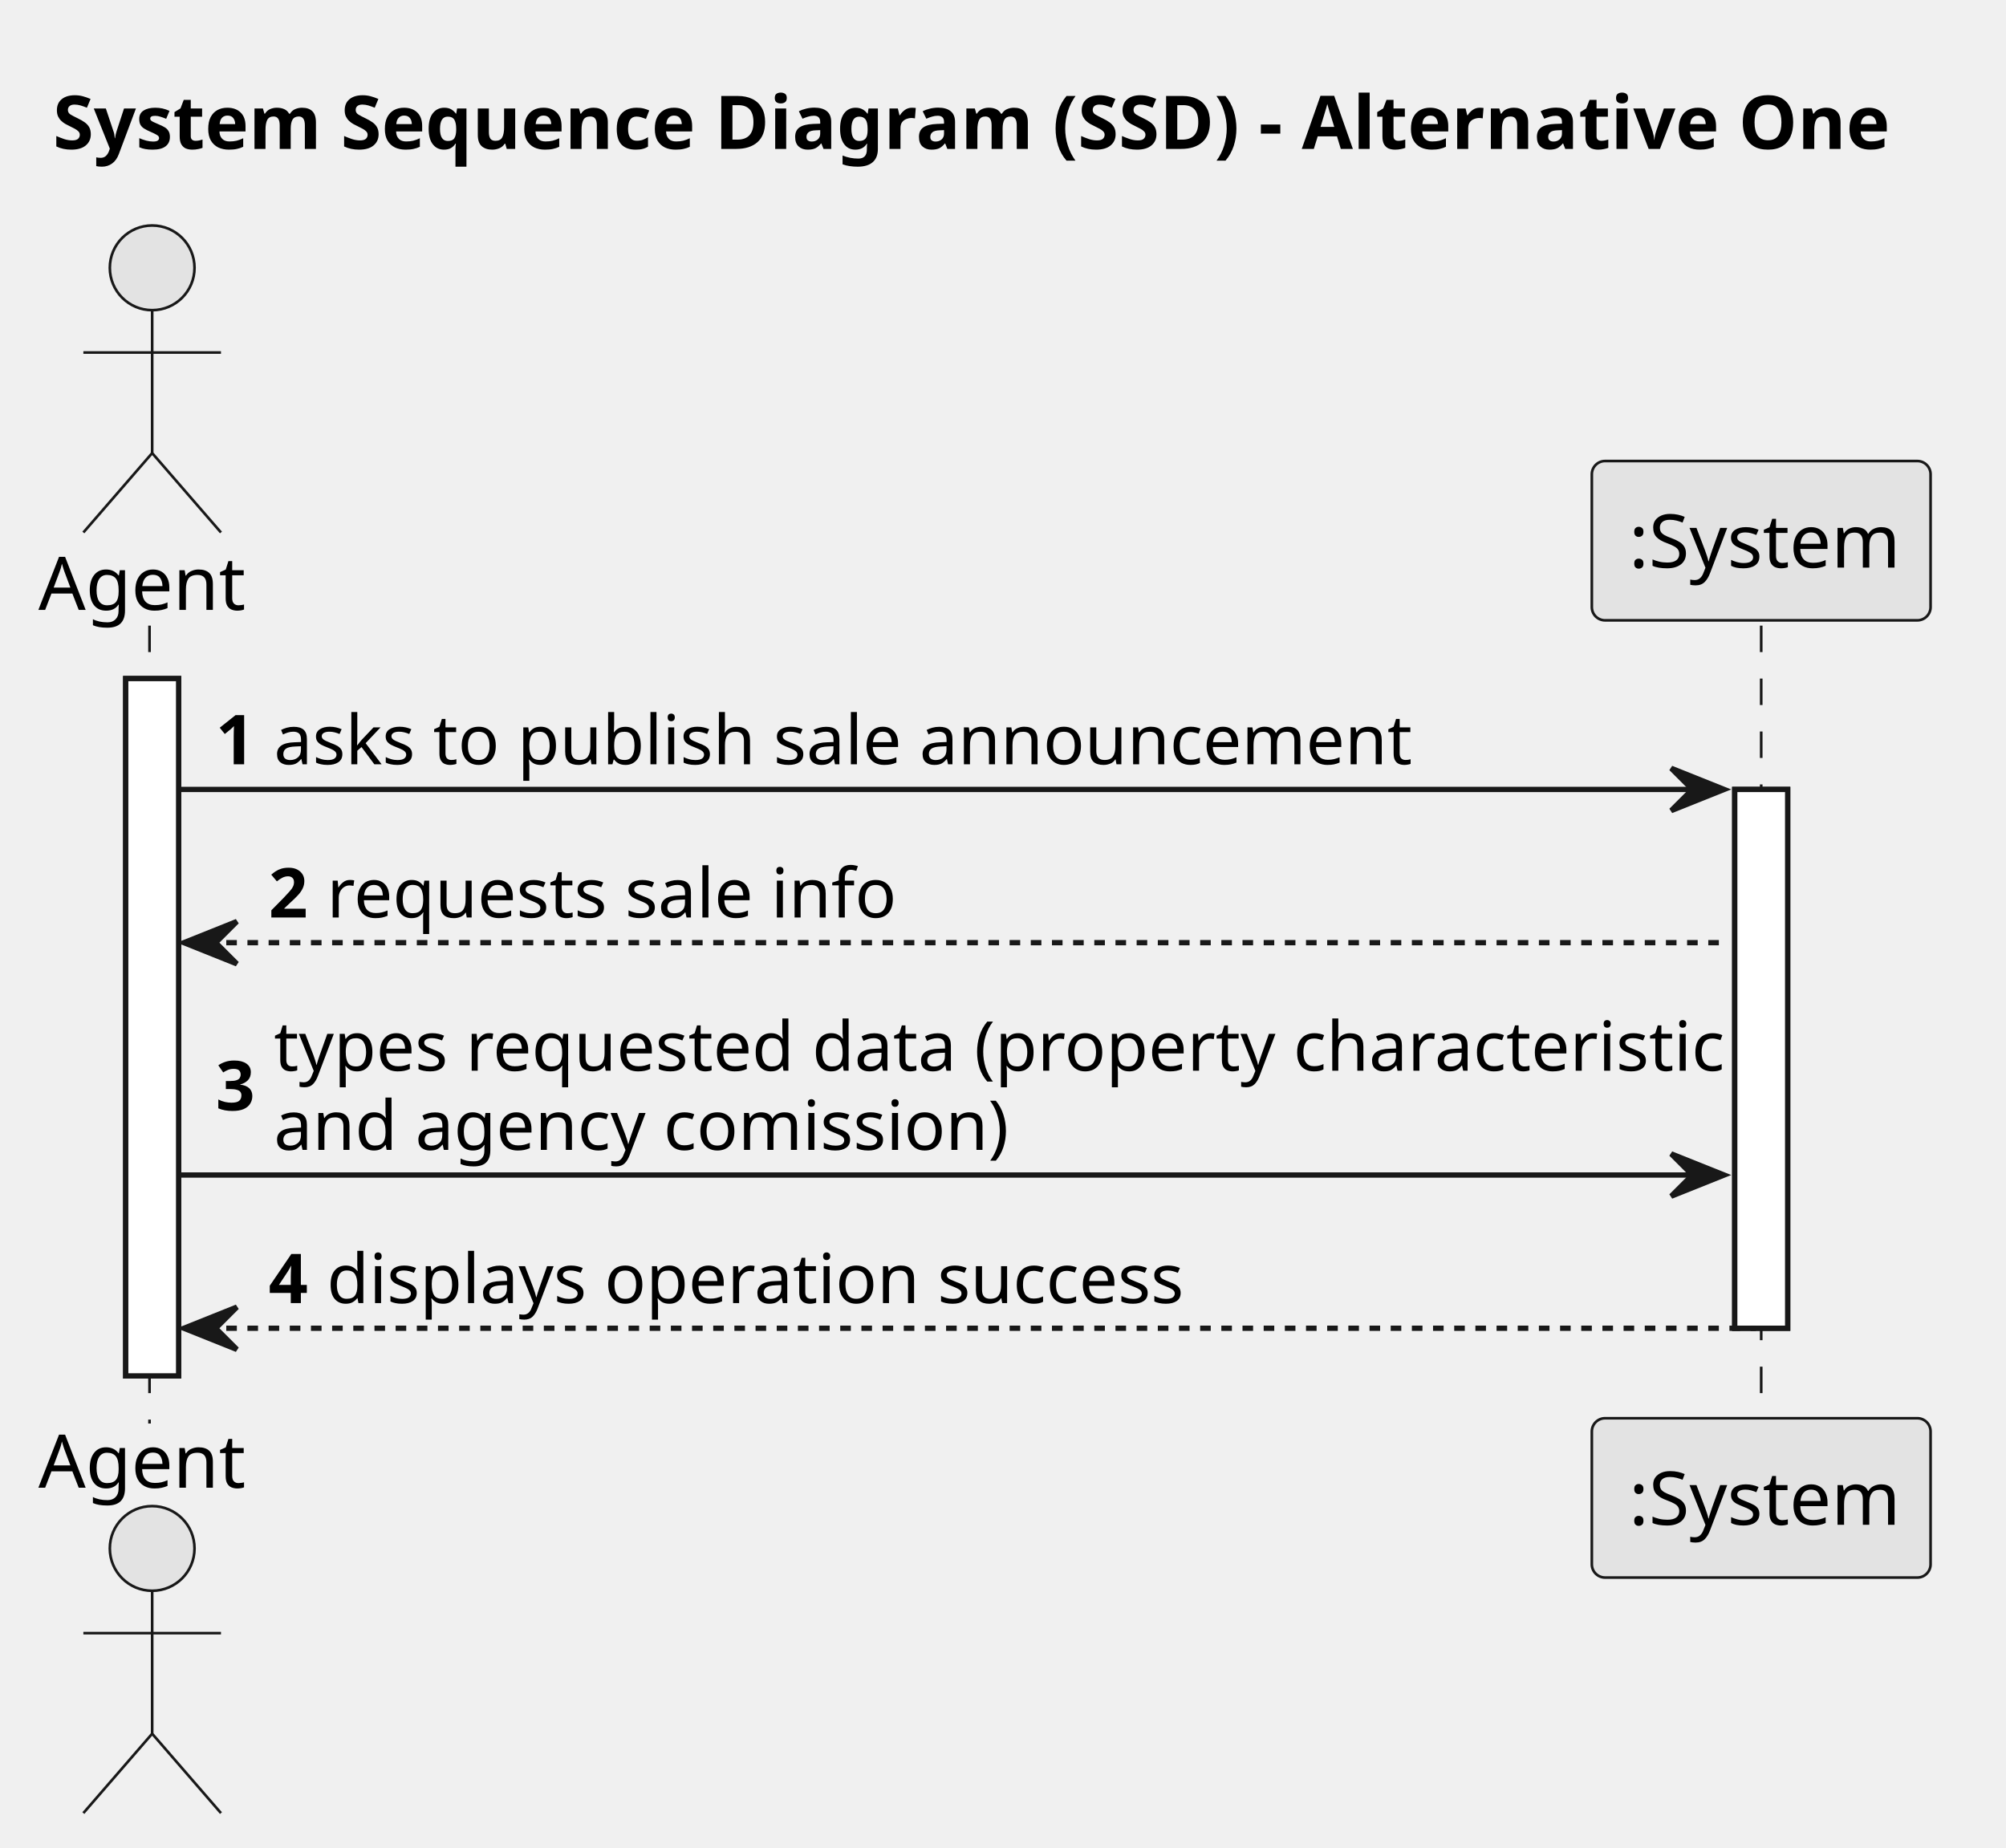
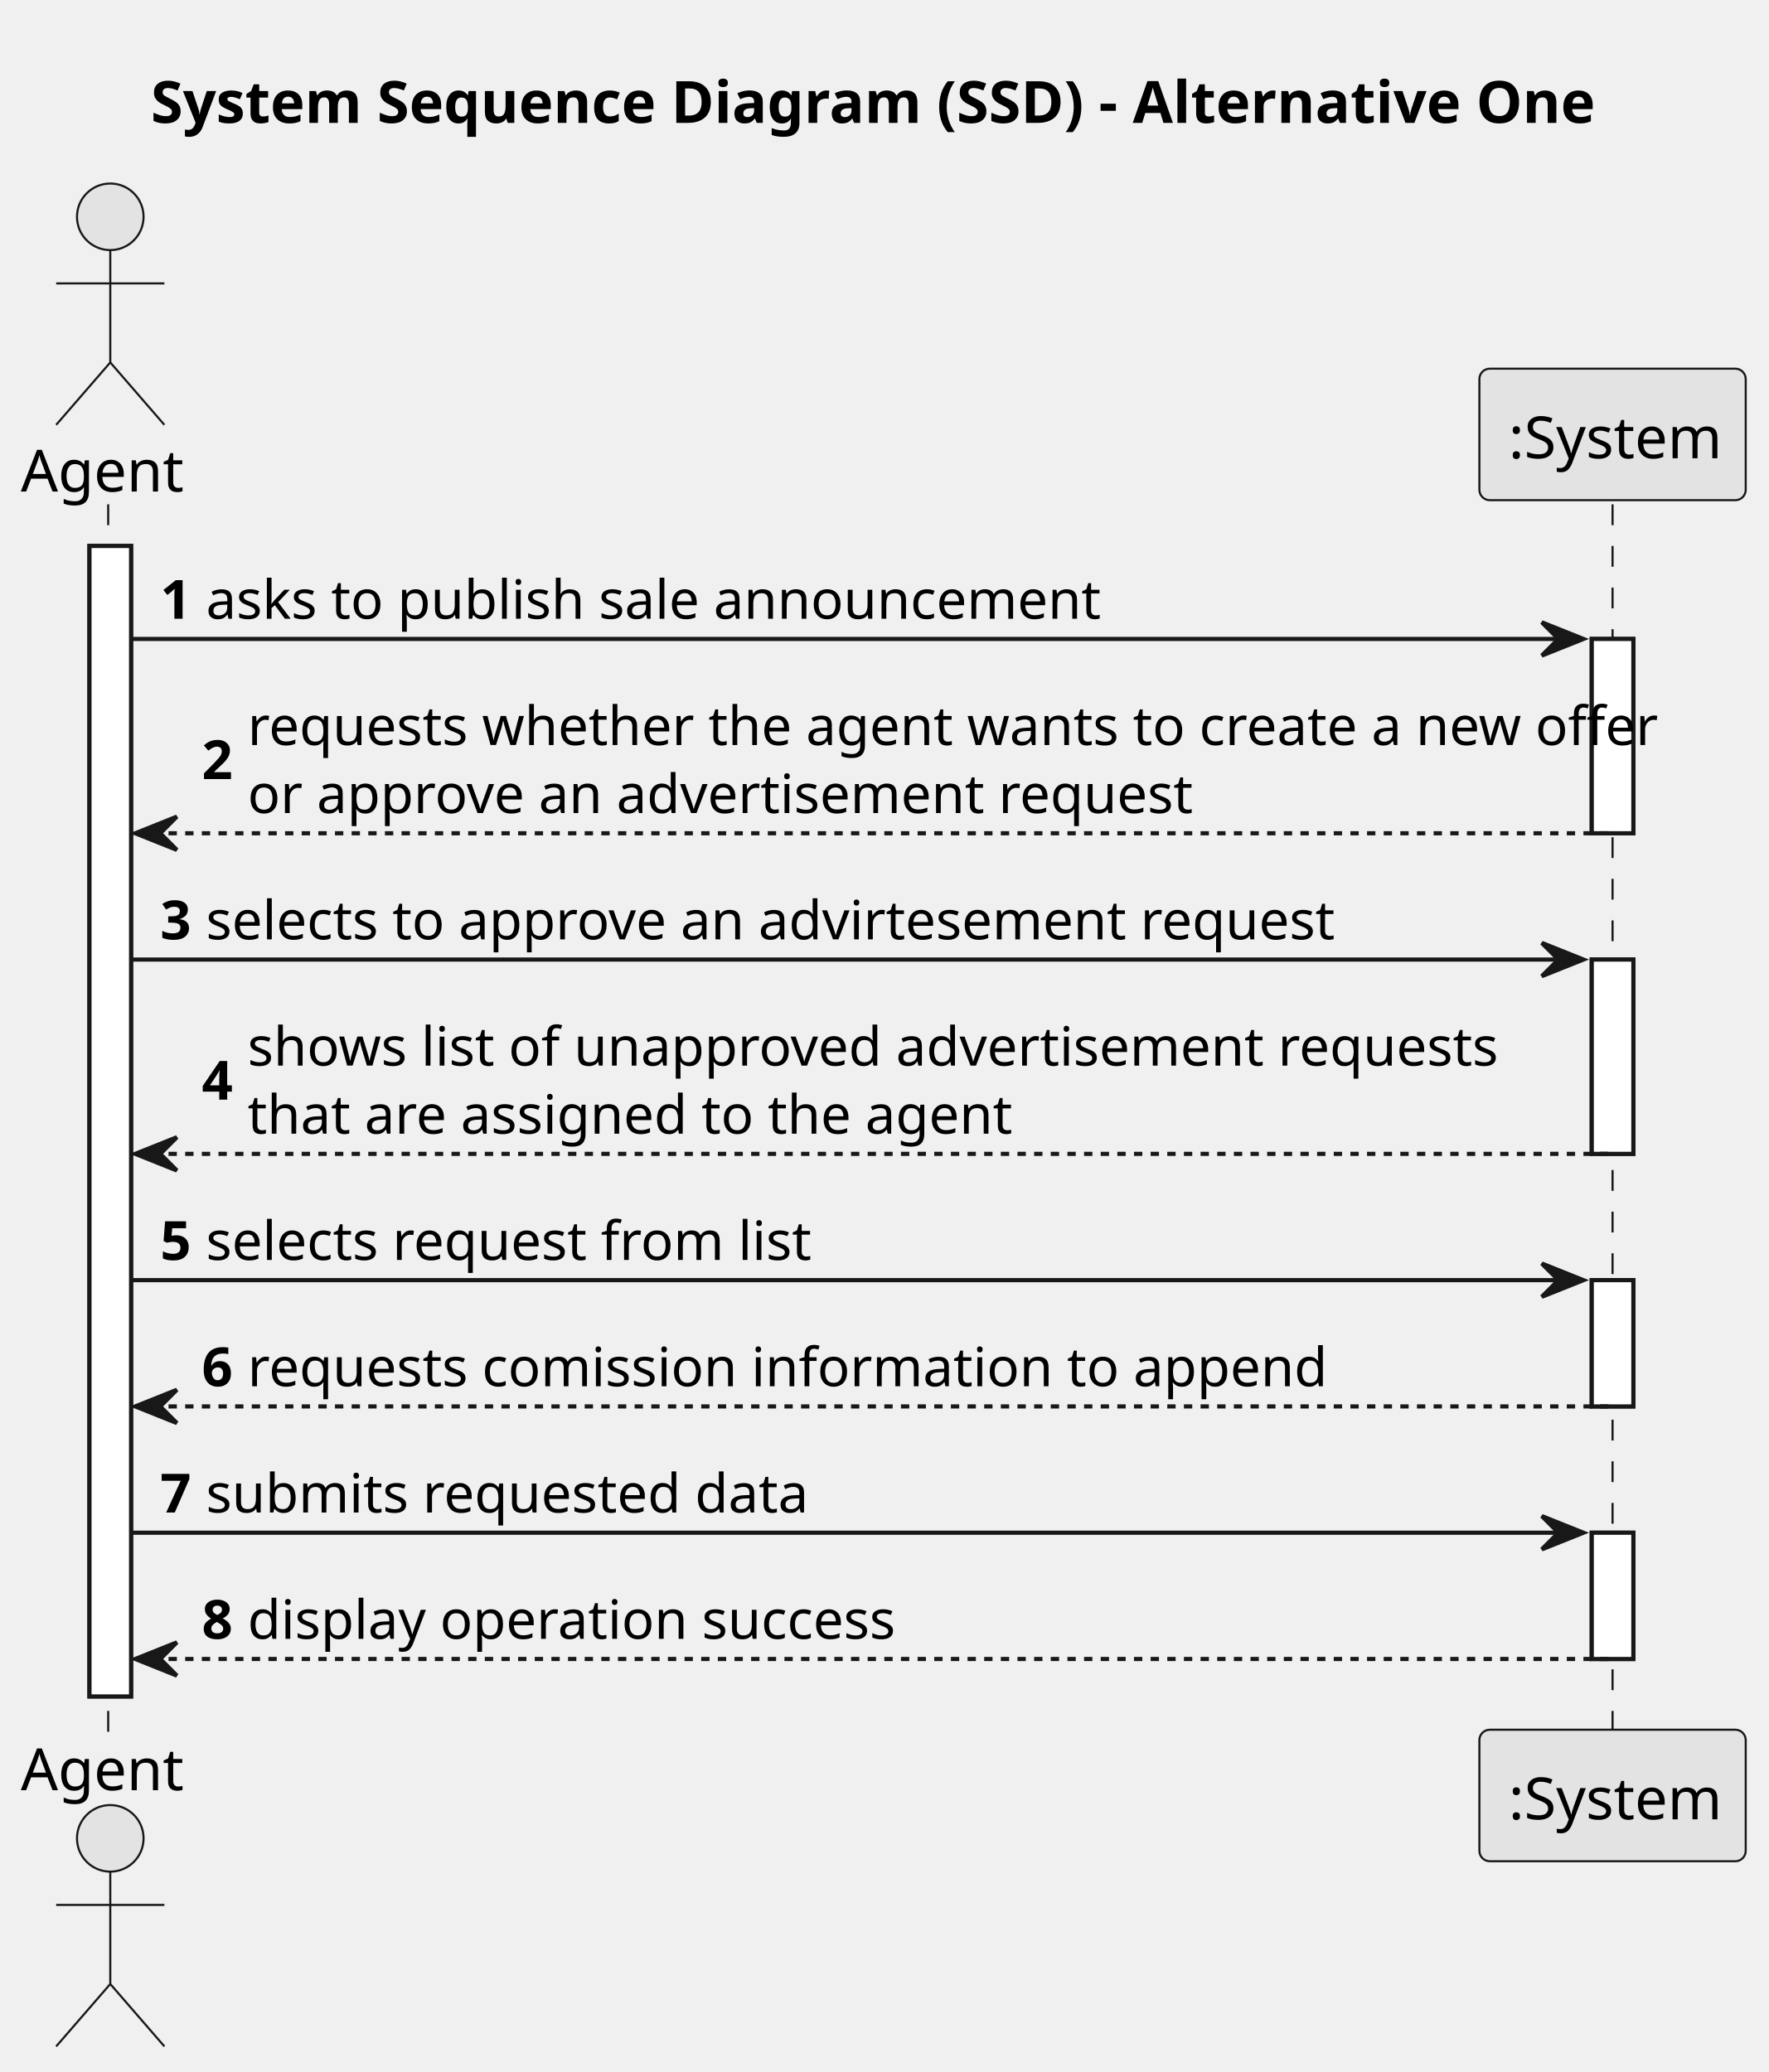
- <svg xmlns="http://www.w3.org/2000/svg" contentStyleType="text/css" height="349px" preserveAspectRatio="none" style="width:379px;height:349px;background:#FFFFFF;" version="1.1" viewBox="0 0 379 349" width="379px" zoomAndPan="magnify">
+ <svg xmlns="http://www.w3.org/2000/svg" contentStyleType="text/css" height="498px" preserveAspectRatio="none" style="width:425px;height:498px;background:#FFFFFF;" version="1.1" viewBox="0 0 425 498" width="425px" zoomAndPan="magnify">
  <defs />
  <g>
-     <rect fill="none" height="26.099" id="_title" style="stroke:none;stroke-width:1.0;" width="361" x="5" y="10" />
-     <text fill="#000000" font-family="sans-serif" font-size="14" font-weight="bold" lengthAdjust="spacing" textLength="351" x="10" y="28.132">System Sequence Diagram (SSD) - Alternative One</text>
-     <rect fill="#FFFFFF" height="131.744" style="stroke:#181818;stroke-width:1.0;" width="10" x="23.75" y="128.197" />
-     <rect fill="#FFFFFF" height="101.795" style="stroke:#181818;stroke-width:1.0;" width="10" x="327.75" y="149.146" />
-     <line style="stroke:#181818;stroke-width:0.5;stroke-dasharray:5.0,5.0;" x1="28.25" x2="28.25" y1="118.197" y2="268.941" />
-     <line style="stroke:#181818;stroke-width:0.5;stroke-dasharray:5.0,5.0;" x1="332.75" x2="332.75" y1="118.197" y2="268.941" />
-     <text fill="#000000" font-family="sans-serif" font-size="14" lengthAdjust="spacing" textLength="37" x="7.25" y="115.231">Agent</text>
-     <ellipse cx="28.75" cy="50.599" fill="#E3E3E3" rx="8" ry="8" style="stroke:#181818;stroke-width:0.5;" />
-     <path d="M28.75,58.599 L28.75,85.599 M15.75,66.599 L41.75,66.599 M28.75,85.599 L15.75,100.599 M28.75,85.599 L41.75,100.599 " fill="none" style="stroke:#181818;stroke-width:0.5;" />
-     <text fill="#000000" font-family="sans-serif" font-size="14" lengthAdjust="spacing" textLength="37" x="7.25" y="281.073">Agent</text>
-     <ellipse cx="28.75" cy="292.54" fill="#E3E3E3" rx="8" ry="8" style="stroke:#181818;stroke-width:0.5;" />
-     <path d="M28.75,300.54 L28.75,327.54 M15.75,308.54 L41.75,308.54 M28.75,327.54 L15.75,342.54 M28.75,327.54 L41.75,342.54 " fill="none" style="stroke:#181818;stroke-width:0.5;" />
-     <rect fill="#E3E3E3" height="30.099" rx="2.5" ry="2.5" style="stroke:#181818;stroke-width:0.5;" width="64" x="300.75" y="87.099" />
-     <text fill="#000000" font-family="sans-serif" font-size="14" lengthAdjust="spacing" textLength="50" x="307.75" y="107.231">:System</text>
-     <rect fill="#E3E3E3" height="30.099" rx="2.5" ry="2.5" style="stroke:#181818;stroke-width:0.5;" width="64" x="300.75" y="267.941" />
-     <text fill="#000000" font-family="sans-serif" font-size="14" lengthAdjust="spacing" textLength="50" x="307.75" y="288.073">:System</text>
-     <rect fill="#FFFFFF" height="131.744" style="stroke:#181818;stroke-width:1.0;" width="10" x="23.75" y="128.197" />
-     <rect fill="#FFFFFF" height="101.795" style="stroke:#181818;stroke-width:1.0;" width="10" x="327.75" y="149.146" />
-     <polygon fill="#181818" points="315.75,145.146,325.75,149.146,315.75,153.146,319.75,149.146" style="stroke:#181818;stroke-width:1.0;" />
-     <line style="stroke:#181818;stroke-width:1.0;" x1="33.75" x2="321.75" y1="149.146" y2="149.146" />
-     <text fill="#000000" font-family="sans-serif" font-size="13" font-weight="bold" lengthAdjust="spacing" textLength="7" x="40.75" y="144.391">1</text>
-     <text fill="#000000" font-family="sans-serif" font-size="13" lengthAdjust="spacing" textLength="205" x="51.75" y="144.391">asks to publish sale announcement</text>
-     <polygon fill="#181818" points="44.75,174.095,34.75,178.095,44.75,182.095,40.75,178.095" style="stroke:#181818;stroke-width:1.0;" />
-     <line style="stroke:#181818;stroke-width:1.0;stroke-dasharray:2.0,2.0;" x1="38.75" x2="326.75" y1="178.095" y2="178.095" />
-     <text fill="#000000" font-family="sans-serif" font-size="13" font-weight="bold" lengthAdjust="spacing" textLength="7" x="50.75" y="173.34">2</text>
-     <text fill="#000000" font-family="sans-serif" font-size="13" lengthAdjust="spacing" textLength="102" x="61.75" y="173.34">requests sale info</text>
-     <polygon fill="#181818" points="315.75,217.992,325.75,221.992,315.75,225.992,319.75,221.992" style="stroke:#181818;stroke-width:1.0;" />
-     <line style="stroke:#181818;stroke-width:1.0;" x1="33.75" x2="321.75" y1="221.992" y2="221.992" />
-     <text fill="#000000" font-family="sans-serif" font-size="13" font-weight="bold" lengthAdjust="spacing" textLength="7" x="40.75" y="209.763">3</text>
-     <text fill="#000000" font-family="sans-serif" font-size="13" lengthAdjust="spacing" textLength="259" x="51.75" y="202.289">types requested data (property characteristic</text>
-     <text fill="#000000" font-family="sans-serif" font-size="13" lengthAdjust="spacing" textLength="134" x="51.75" y="217.237">and agency comission)</text>
-     <polygon fill="#181818" points="44.75,246.941,34.75,250.941,44.75,254.941,40.75,250.941" style="stroke:#181818;stroke-width:1.0;" />
-     <line style="stroke:#181818;stroke-width:1.0;stroke-dasharray:2.0,2.0;" x1="38.75" x2="331.75" y1="250.941" y2="250.941" />
-     <text fill="#000000" font-family="sans-serif" font-size="13" font-weight="bold" lengthAdjust="spacing" textLength="7" x="50.75" y="246.186">4</text>
-     <text fill="#000000" font-family="sans-serif" font-size="13" lengthAdjust="spacing" textLength="158" x="61.75" y="246.186">displays operation success</text>
+     <rect fill="none" height="27.609" id="_title" style="stroke:none;stroke-width:1.0;" width="361" x="31.25" y="10" />
+     <text fill="#000000" font-family="sans-serif" font-size="14" font-weight="bold" lengthAdjust="spacing" textLength="351" x="36.25" y="29.533">System Sequence Diagram (SSD) - Alternative One</text>
+     <rect fill="#FFFFFF" height="276.516" style="stroke:#181818;stroke-width:1.0;" width="10" x="21.5" y="131.219" />
+     <rect fill="#FFFFFF" height="46.703" style="stroke:#181818;stroke-width:1.0;" width="10" x="382.5" y="153.57" />
+     <rect fill="#FFFFFF" height="46.703" style="stroke:#181818;stroke-width:1.0;" width="10" x="382.5" y="230.625" />
+     <rect fill="#FFFFFF" height="30.352" style="stroke:#181818;stroke-width:1.0;" width="10" x="382.5" y="307.68" />
+     <rect fill="#FFFFFF" height="30.352" style="stroke:#181818;stroke-width:1.0;" width="10" x="382.5" y="368.383" />
+     <line style="stroke:#181818;stroke-width:0.5;stroke-dasharray:5.0,5.0;" x1="26" x2="26" y1="121.219" y2="416.734" />
+     <line style="stroke:#181818;stroke-width:0.5;stroke-dasharray:5.0,5.0;" x1="387.5" x2="387.5" y1="121.219" y2="416.734" />
+     <text fill="#000000" font-family="sans-serif" font-size="14" lengthAdjust="spacing" textLength="37" x="5" y="118.143">Agent</text>
+     <ellipse cx="26.5" cy="52.109" fill="#E3E3E3" rx="8" ry="8" style="stroke:#181818;stroke-width:0.5;" />
+     <path d="M26.5,60.109 L26.5,87.109 M13.5,68.109 L39.5,68.109 M26.5,87.109 L13.5,102.109 M26.5,87.109 L39.5,102.109 " fill="none" style="stroke:#181818;stroke-width:0.5;" />
+     <text fill="#000000" font-family="sans-serif" font-size="14" lengthAdjust="spacing" textLength="37" x="5" y="430.268">Agent</text>
+     <ellipse cx="26.5" cy="441.844" fill="#E3E3E3" rx="8" ry="8" style="stroke:#181818;stroke-width:0.5;" />
+     <path d="M26.5,449.844 L26.5,476.844 M13.5,457.844 L39.5,457.844 M26.5,476.844 L13.5,491.844 M26.5,476.844 L39.5,491.844 " fill="none" style="stroke:#181818;stroke-width:0.5;" />
+     <rect fill="#E3E3E3" height="31.609" rx="2.5" ry="2.5" style="stroke:#181818;stroke-width:0.5;" width="64" x="355.5" y="88.609" />
+     <text fill="#000000" font-family="sans-serif" font-size="14" lengthAdjust="spacing" textLength="50" x="362.5" y="110.143">:System</text>
+     <rect fill="#E3E3E3" height="31.609" rx="2.5" ry="2.5" style="stroke:#181818;stroke-width:0.5;" width="64" x="355.5" y="415.734" />
+     <text fill="#000000" font-family="sans-serif" font-size="14" lengthAdjust="spacing" textLength="50" x="362.5" y="437.268">:System</text>
+     <rect fill="#FFFFFF" height="276.516" style="stroke:#181818;stroke-width:1.0;" width="10" x="21.5" y="131.219" />
+     <rect fill="#FFFFFF" height="46.703" style="stroke:#181818;stroke-width:1.0;" width="10" x="382.5" y="153.57" />
+     <rect fill="#FFFFFF" height="46.703" style="stroke:#181818;stroke-width:1.0;" width="10" x="382.5" y="230.625" />
+     <rect fill="#FFFFFF" height="30.352" style="stroke:#181818;stroke-width:1.0;" width="10" x="382.5" y="307.68" />
+     <rect fill="#FFFFFF" height="30.352" style="stroke:#181818;stroke-width:1.0;" width="10" x="382.5" y="368.383" />
+     <polygon fill="#181818" points="370.5,149.57,380.5,153.57,370.5,157.57,374.5,153.57" style="stroke:#181818;stroke-width:1.0;" />
+     <line style="stroke:#181818;stroke-width:1.0;" x1="31.5" x2="376.5" y1="153.57" y2="153.57" />
+     <text fill="#000000" font-family="sans-serif" font-size="13" font-weight="bold" lengthAdjust="spacing" textLength="7" x="38.5" y="148.714">1</text>
+     <text fill="#000000" font-family="sans-serif" font-size="13" lengthAdjust="spacing" textLength="205" x="49.5" y="148.714">asks to publish sale announcement</text>
+     <polygon fill="#181818" points="42.5,196.273,32.5,200.273,42.5,204.273,38.5,200.273" style="stroke:#181818;stroke-width:1.0;" />
+     <line style="stroke:#181818;stroke-width:1.0;stroke-dasharray:2.0,2.0;" x1="36.5" x2="386.5" y1="200.273" y2="200.273" />
+     <text fill="#000000" font-family="sans-serif" font-size="13" font-weight="bold" lengthAdjust="spacing" textLength="7" x="48.5" y="187.241">2</text>
+     <text fill="#000000" font-family="sans-serif" font-size="13" lengthAdjust="spacing" textLength="316" x="59.5" y="179.065">requests whether the agent wants to create a new offer</text>
+     <text fill="#000000" font-family="sans-serif" font-size="13" lengthAdjust="spacing" textLength="208" x="59.5" y="195.417">or approve an advertisement request</text>
+     <polygon fill="#181818" points="370.5,226.625,380.5,230.625,370.5,234.625,374.5,230.625" style="stroke:#181818;stroke-width:1.0;" />
+     <line style="stroke:#181818;stroke-width:1.0;" x1="31.5" x2="376.5" y1="230.625" y2="230.625" />
+     <text fill="#000000" font-family="sans-serif" font-size="13" font-weight="bold" lengthAdjust="spacing" textLength="7" x="38.5" y="225.769">3</text>
+     <text fill="#000000" font-family="sans-serif" font-size="13" lengthAdjust="spacing" textLength="254" x="49.5" y="225.769">selects to approve an advirtesement request</text>
+     <polygon fill="#181818" points="42.5,273.328,32.5,277.328,42.5,281.328,38.5,277.328" style="stroke:#181818;stroke-width:1.0;" />
+     <line style="stroke:#181818;stroke-width:1.0;stroke-dasharray:2.0,2.0;" x1="36.5" x2="386.5" y1="277.328" y2="277.328" />
+     <text fill="#000000" font-family="sans-serif" font-size="13" font-weight="bold" lengthAdjust="spacing" textLength="7" x="48.5" y="264.296">4</text>
+     <text fill="#000000" font-family="sans-serif" font-size="13" lengthAdjust="spacing" textLength="279" x="59.5" y="256.12">shows list of unapproved advertisement requests</text>
+     <text fill="#000000" font-family="sans-serif" font-size="13" lengthAdjust="spacing" textLength="173" x="59.5" y="272.472">that are assigned to the agent</text>
+     <polygon fill="#181818" points="370.5,303.68,380.5,307.68,370.5,311.68,374.5,307.68" style="stroke:#181818;stroke-width:1.0;" />
+     <line style="stroke:#181818;stroke-width:1.0;" x1="31.5" x2="376.5" y1="307.68" y2="307.68" />
+     <text fill="#000000" font-family="sans-serif" font-size="13" font-weight="bold" lengthAdjust="spacing" textLength="7" x="38.5" y="302.823">5</text>
+     <text fill="#000000" font-family="sans-serif" font-size="13" lengthAdjust="spacing" textLength="139" x="49.5" y="302.823">selects request from list</text>
+     <polygon fill="#181818" points="42.5,334.031,32.5,338.031,42.5,342.031,38.5,338.031" style="stroke:#181818;stroke-width:1.0;" />
+     <line style="stroke:#181818;stroke-width:1.0;stroke-dasharray:2.0,2.0;" x1="36.5" x2="386.5" y1="338.031" y2="338.031" />
+     <text fill="#000000" font-family="sans-serif" font-size="13" font-weight="bold" lengthAdjust="spacing" textLength="7" x="48.5" y="333.175">6</text>
+     <text fill="#000000" font-family="sans-serif" font-size="13" lengthAdjust="spacing" textLength="241" x="59.5" y="333.175">requests comission information to append</text>
+     <polygon fill="#181818" points="370.5,364.383,380.5,368.383,370.5,372.383,374.5,368.383" style="stroke:#181818;stroke-width:1.0;" />
+     <line style="stroke:#181818;stroke-width:1.0;" x1="31.5" x2="376.5" y1="368.383" y2="368.383" />
+     <text fill="#000000" font-family="sans-serif" font-size="13" font-weight="bold" lengthAdjust="spacing" textLength="7" x="38.5" y="363.526">7</text>
+     <text fill="#000000" font-family="sans-serif" font-size="13" lengthAdjust="spacing" textLength="136" x="49.5" y="363.526">submits requested data</text>
+     <polygon fill="#181818" points="42.5,394.734,32.5,398.734,42.5,402.734,38.5,398.734" style="stroke:#181818;stroke-width:1.0;" />
+     <line style="stroke:#181818;stroke-width:1.0;stroke-dasharray:2.0,2.0;" x1="36.5" x2="386.5" y1="398.734" y2="398.734" />
+     <text fill="#000000" font-family="sans-serif" font-size="13" font-weight="bold" lengthAdjust="spacing" textLength="7" x="48.5" y="393.878">8</text>
+     <text fill="#000000" font-family="sans-serif" font-size="13" lengthAdjust="spacing" textLength="151" x="59.5" y="393.878">display operation success</text>
  </g>
</svg>
